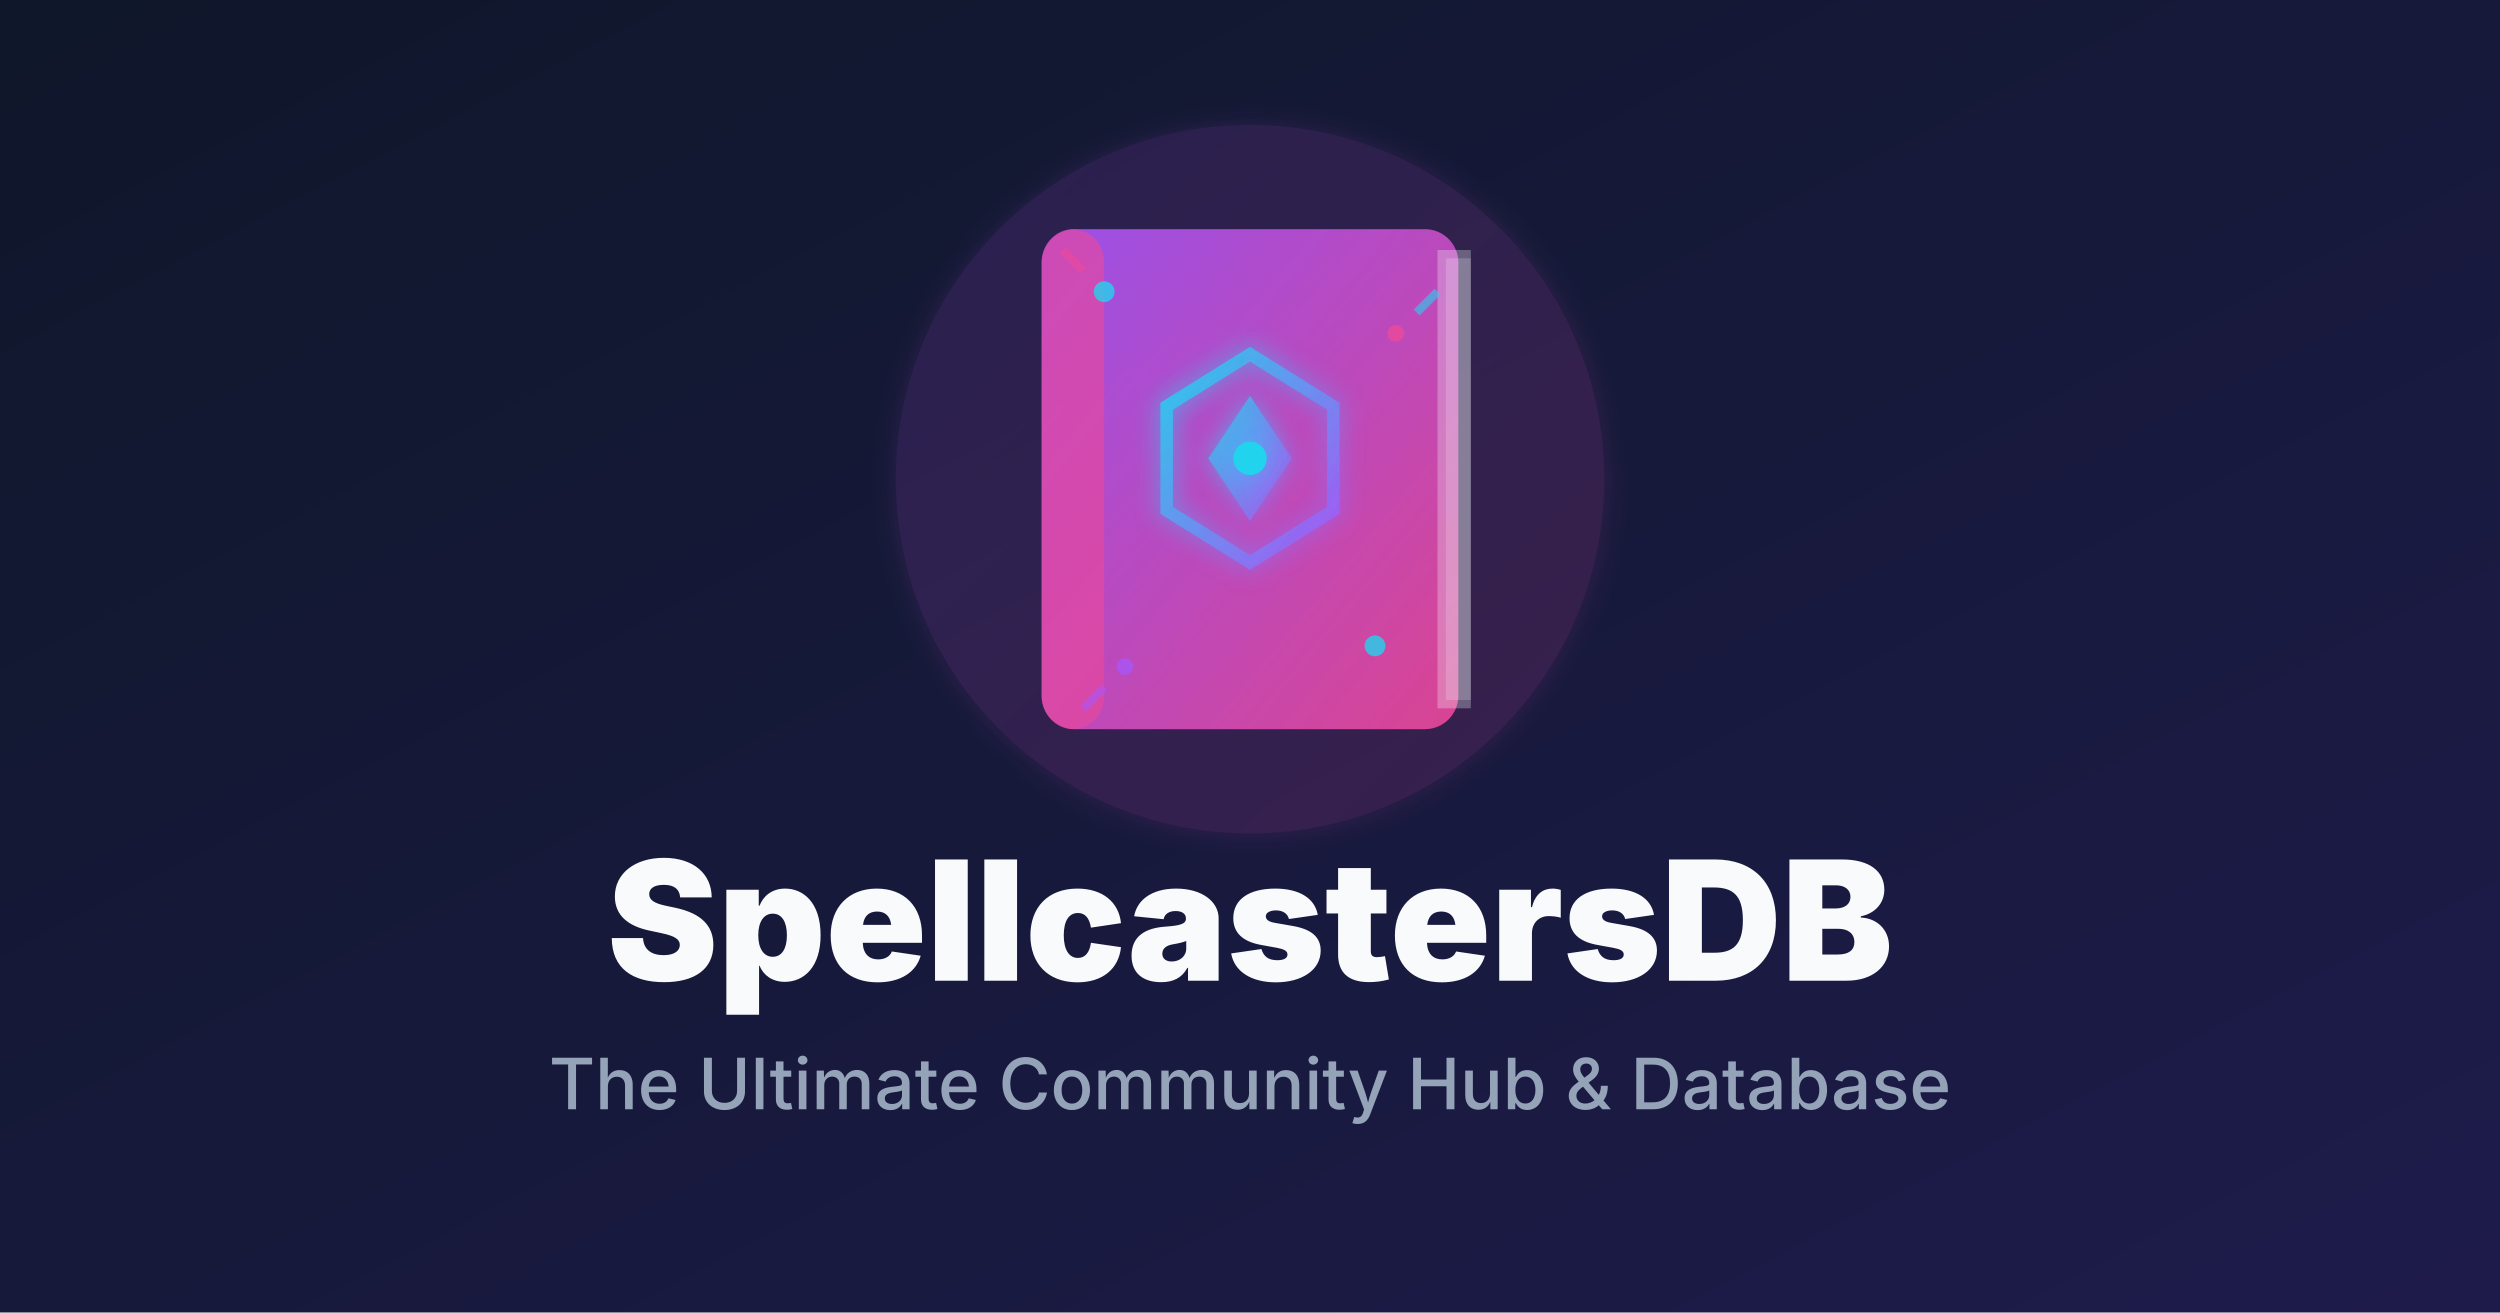
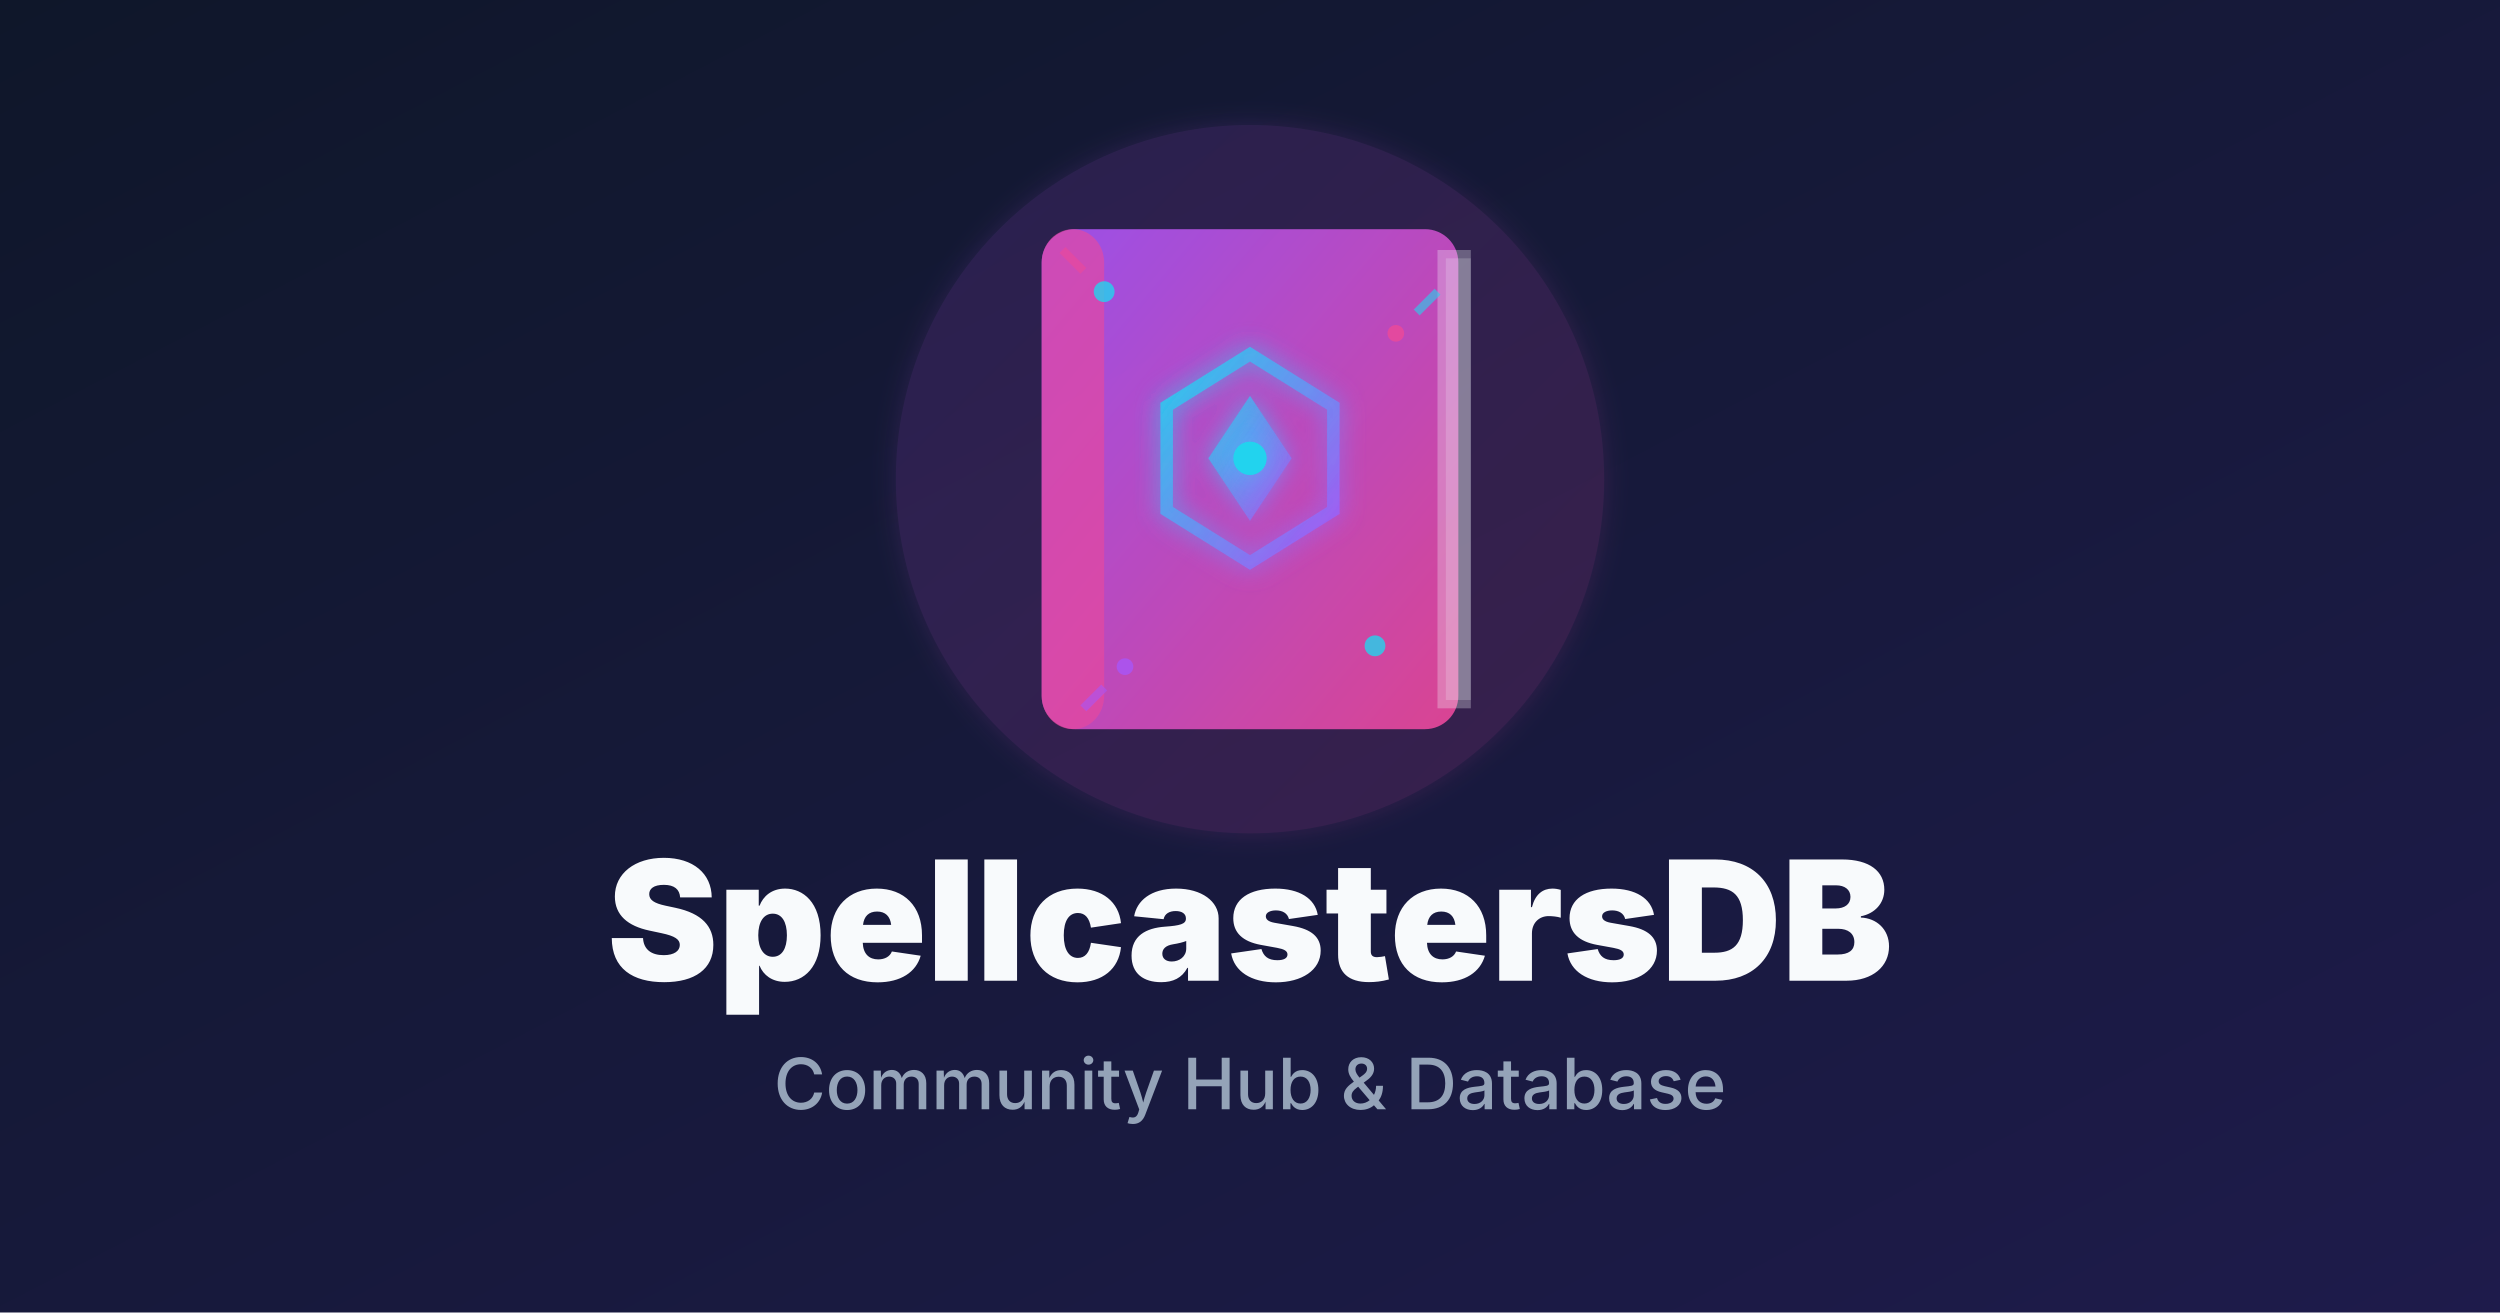
<svg xmlns="http://www.w3.org/2000/svg" width="1200" height="630" viewBox="0 0 1200 630">
  <defs>
    <linearGradient id="bgGradient" x1="0%" y1="0%" x2="100%" y2="100%">
      <stop offset="0%" style="stop-color:#0f172a;stop-opacity:1" />
      <stop offset="100%" style="stop-color:#1e1b4b;stop-opacity:1" />
    </linearGradient>
    <linearGradient id="bookGradient" x1="0%" y1="0%" x2="100%" y2="100%">
      <stop offset="0%" style="stop-color:#a855f7;stop-opacity:1" />
      <stop offset="100%" style="stop-color:#ec4899;stop-opacity:1" />
    </linearGradient>
    <linearGradient id="symbolGradient" x1="0%" y1="0%" x2="100%" y2="100%">
      <stop offset="0%" style="stop-color:#22d3ee;stop-opacity:1" />
      <stop offset="100%" style="stop-color:#a855f7;stop-opacity:1" />
    </linearGradient>
    <filter id="glow" x="-20%" y="-20%" width="140%" height="140%">
      <feGaussianBlur stdDeviation="3" result="coloredBlur" />
      <feMerge>
        <feMergeNode in="coloredBlur" />
        <feMergeNode in="SourceGraphic" />
      </feMerge>
    </filter>
  </defs>
  <rect width="1200" height="630" fill="url(#bgGradient)" />
  <g transform="translate(400, 30) scale(2)">
    <circle cx="100" cy="100" r="85" fill="url(#bookGradient)" opacity="0.15" filter="url(#glow)" />
    <rect x="50" y="40" width="100" height="120" rx="8" fill="url(#bookGradient)" opacity="0.9" />
    <rect x="50" y="40" width="15" height="120" rx="8" fill="#ec4899" opacity="0.6" />
    <rect x="145" y="45" width="8" height="110" fill="#f1f5f9" opacity="0.3" />
    <rect x="147" y="47" width="6" height="106" fill="#f1f5f9" opacity="0.2" />
    <g filter="url(#glow)">
      <path d="M 100 70 L 120 82.5 L 120 107.5 L 100 120 L 80 107.5 L 80 82.5 Z" fill="none" stroke="url(#symbolGradient)" stroke-width="3" opacity="0.9" />
      <path d="M 100 80 L 110 95 L 100 110 L 90 95 Z" fill="url(#symbolGradient)" opacity="0.8" />
      <circle cx="100" cy="95" r="4" fill="#22d3ee" />
    </g>
    <circle cx="65" cy="55" r="2.5" fill="#22d3ee" opacity="0.8" />
    <circle cx="135" cy="65" r="2" fill="#ec4899" opacity="0.8" />
    <circle cx="70" cy="145" r="2" fill="#a855f7" opacity="0.8" />
    <circle cx="130" cy="140" r="2.5" fill="#22d3ee" opacity="0.8" />
    <line x1="60" y1="50" x2="55" y2="45" stroke="#ec4899" stroke-width="2" opacity="0.6" />
    <line x1="140" y1="60" x2="145" y2="55" stroke="#22d3ee" stroke-width="2" opacity="0.6" />
    <line x1="65" y1="150" x2="60" y2="155" stroke="#a855f7" stroke-width="2" opacity="0.6" />
  </g>
  <text x="600" y="440" dominant-baseline="middle" text-anchor="middle" font-family="system-ui, -apple-system, sans-serif" font-size="80" font-weight="900" fill="#f8fafc">
    SpellcastersDB
  </text>
  <text x="600" y="520" dominant-baseline="middle" text-anchor="middle" font-family="system-ui, -apple-system, sans-serif" font-size="34" font-weight="500" fill="#94a3b8">
-     The Ultimate Community Hub &amp; Database
+     Community Hub &amp; Database
  </text>
</svg>
